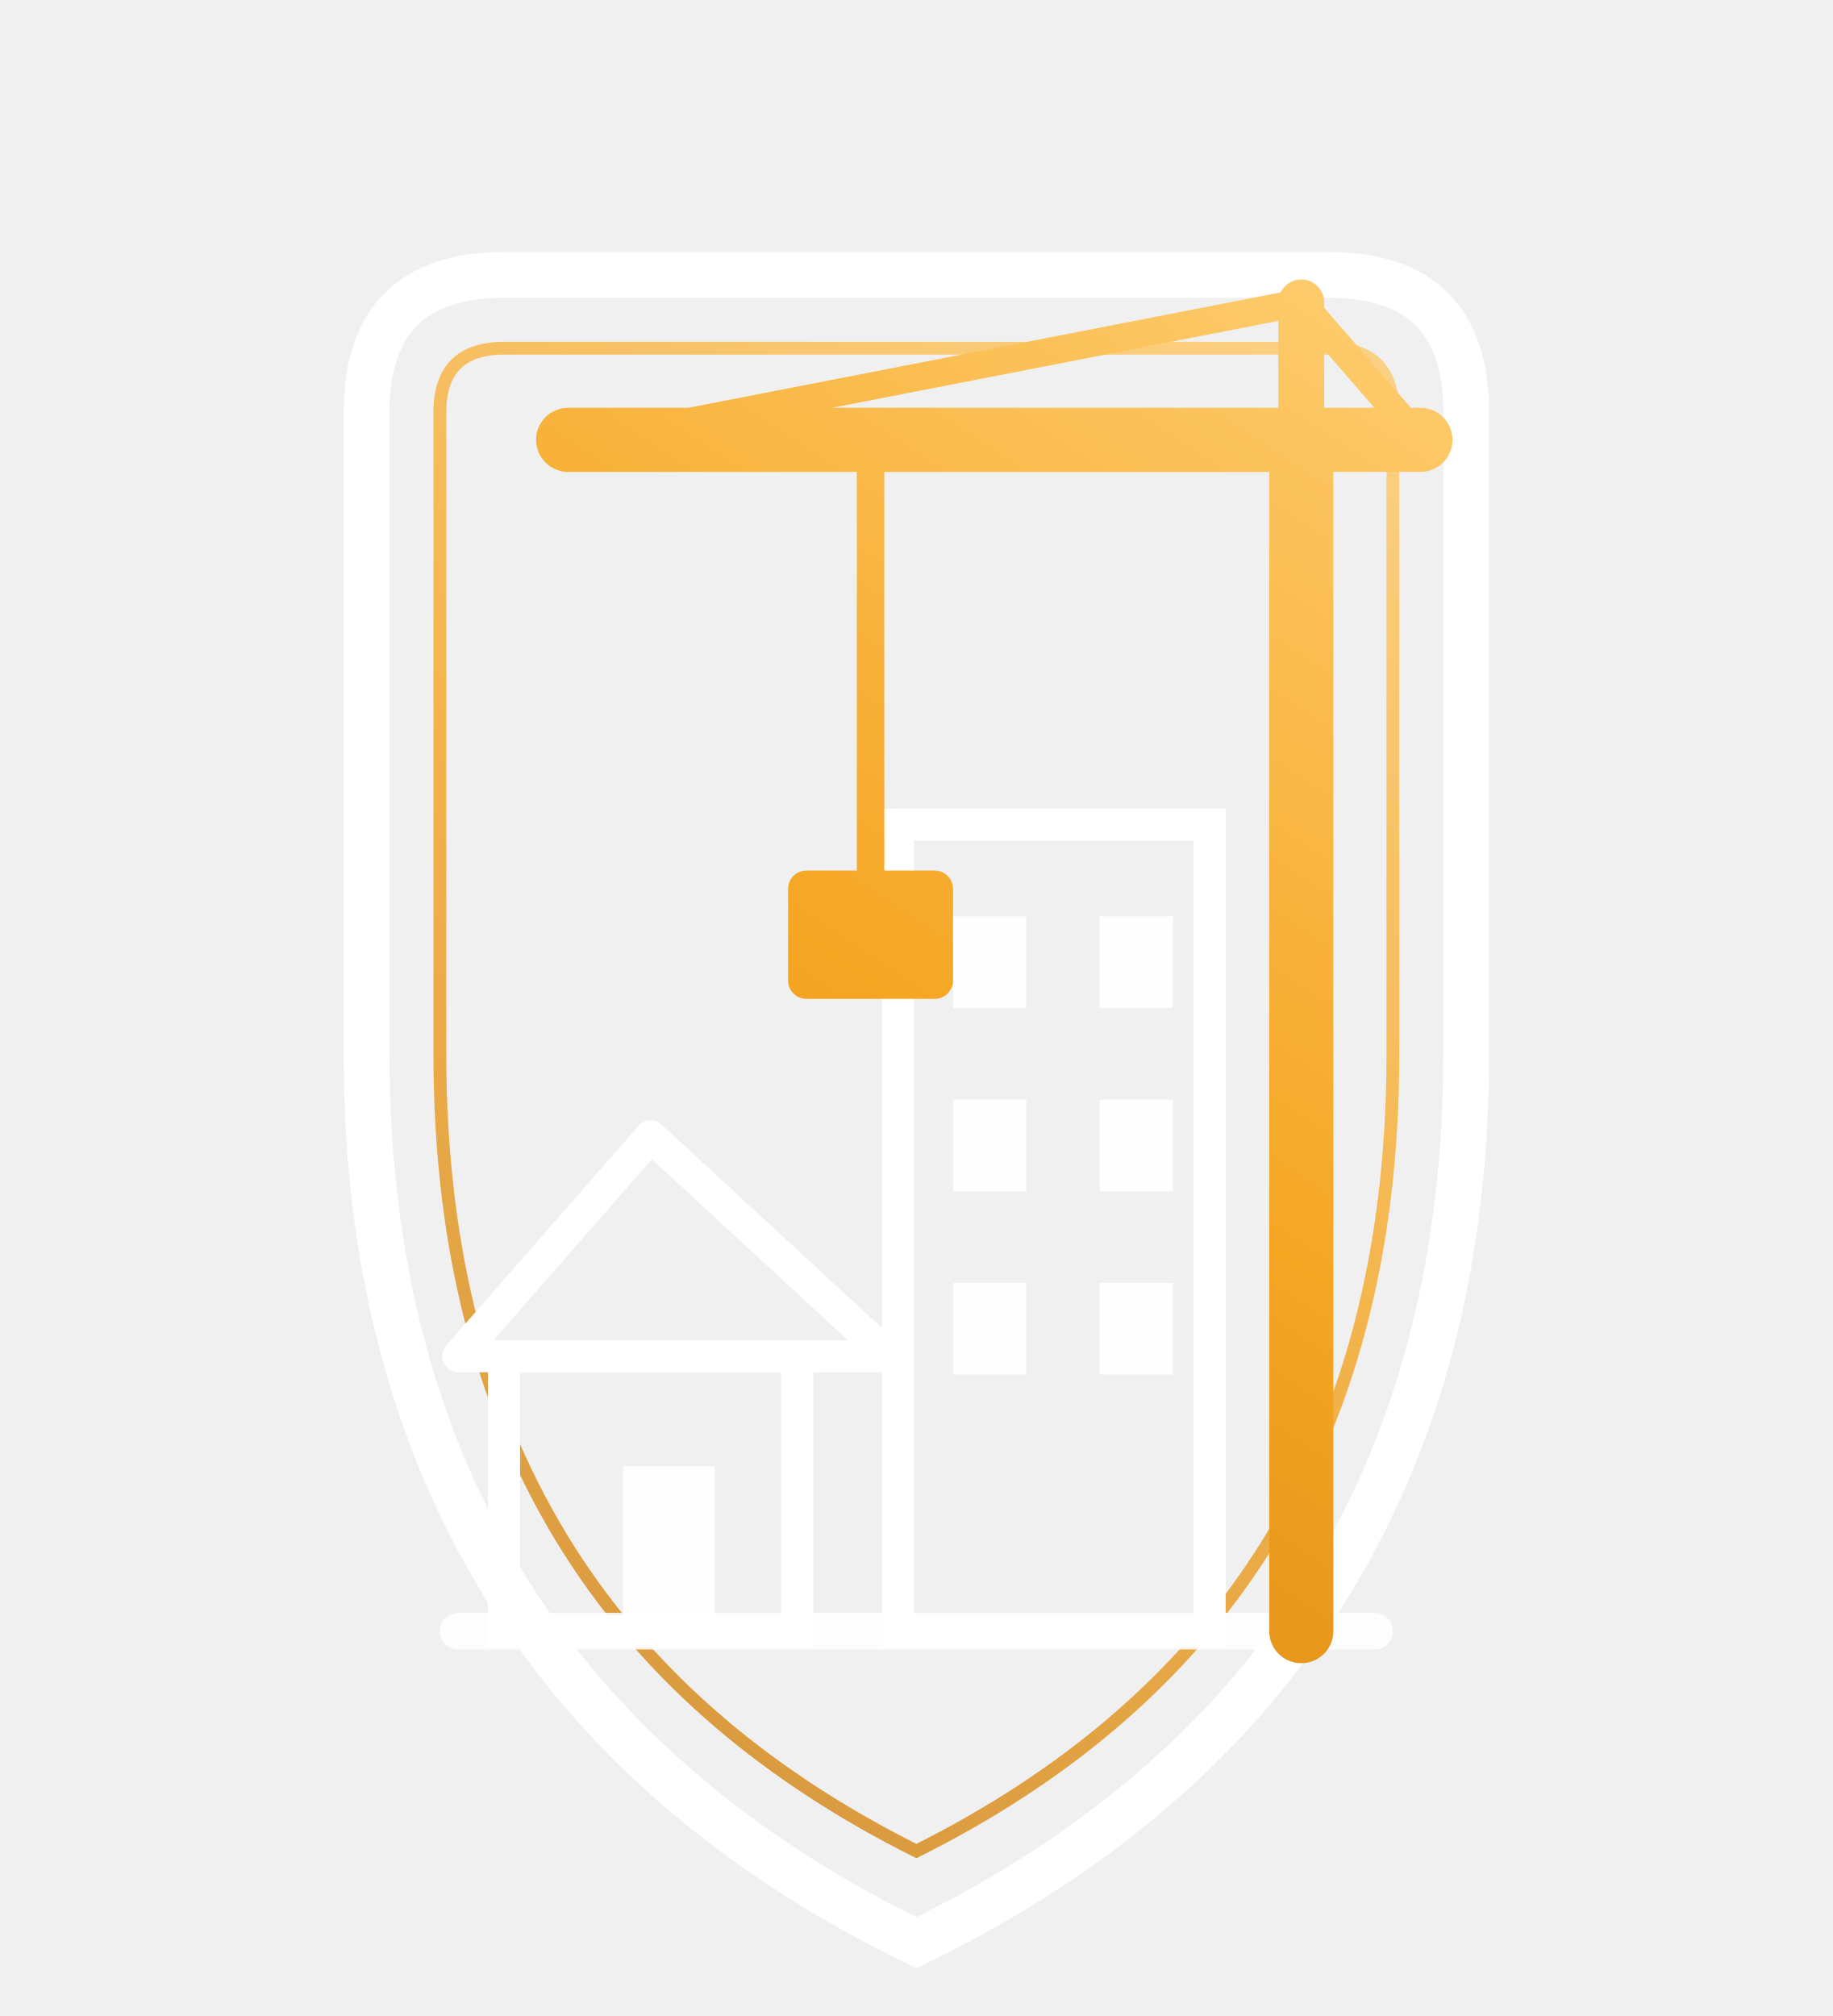
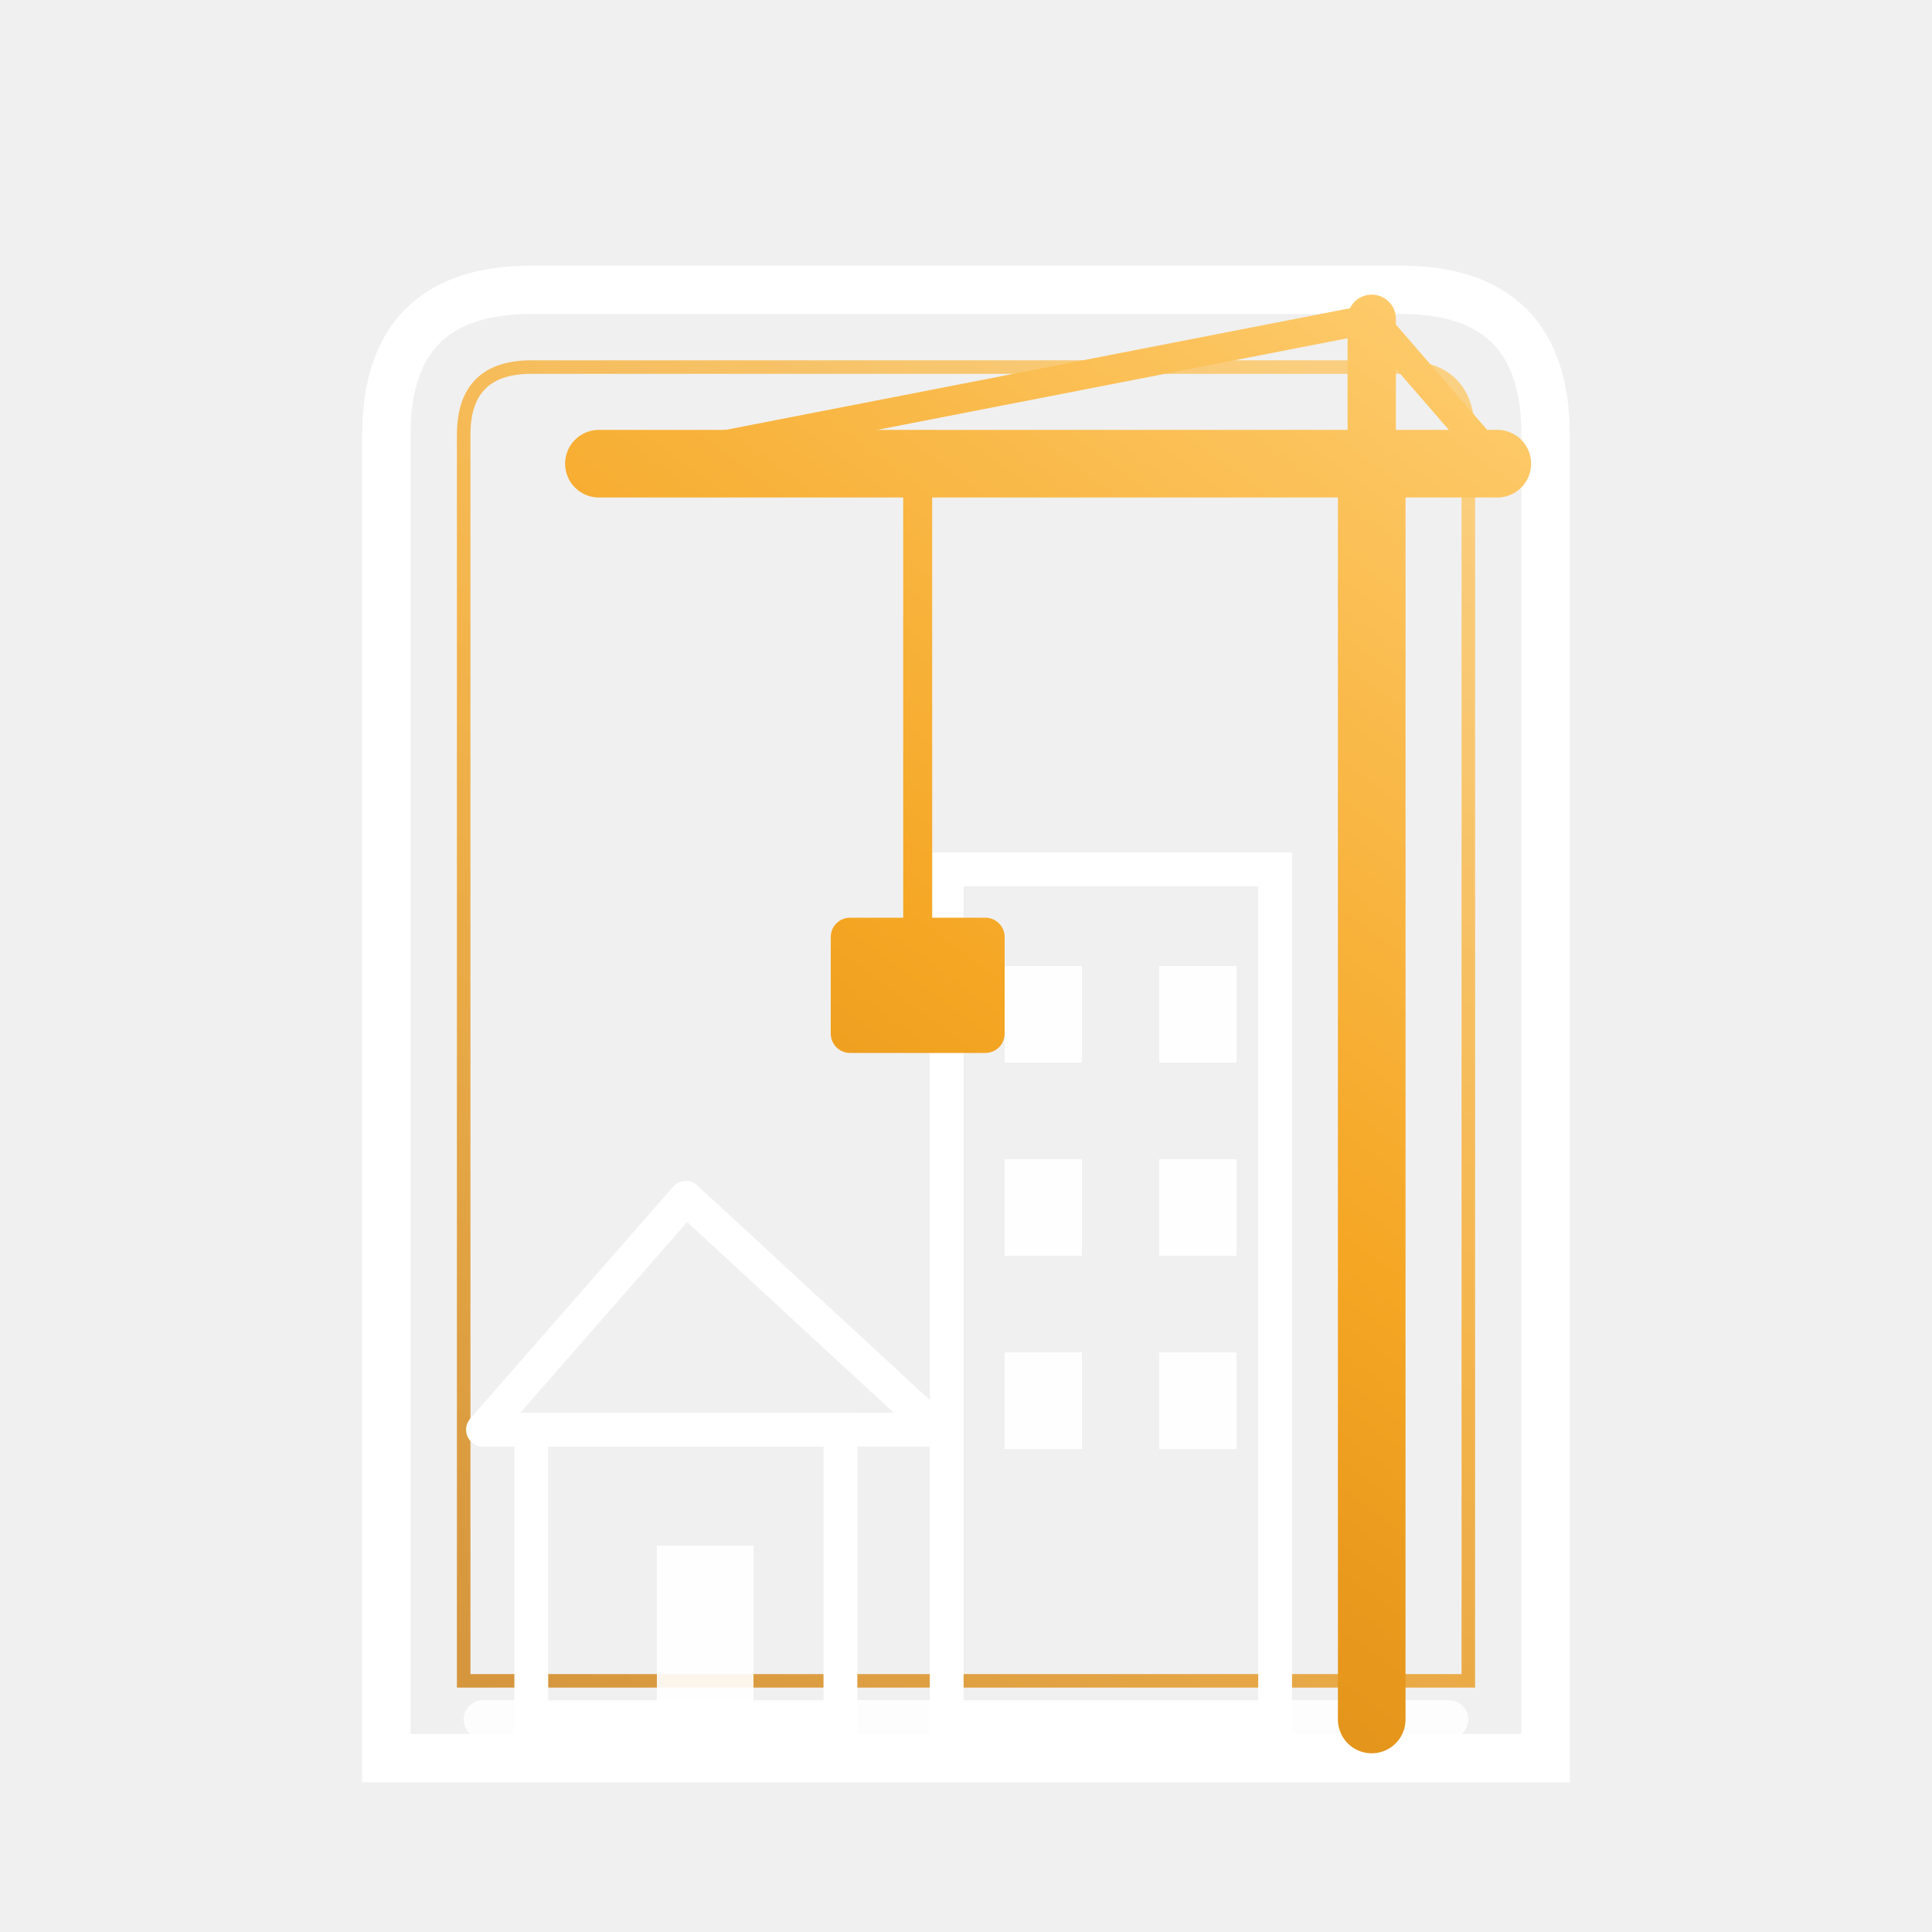
- <svg xmlns="http://www.w3.org/2000/svg" viewBox="0 0 200 220">
+ <svg xmlns="http://www.w3.org/2000/svg" viewBox="0 0 200 200">
  <defs>
-     <linearGradient id="goldw" gradientUnits="userSpaceOnUse" x1="40" y1="200" x2="160" y2="20">
+     <linearGradient id="goldw" gradientUnits="userSpaceOnUse" x1="40" y1="182" x2="160" y2="20">
      <stop offset="0%" stop-color="#c97a0e" />
      <stop offset="50%" stop-color="#f5a623" />
      <stop offset="100%" stop-color="#ffd27a" />
    </linearGradient>
  </defs>
-   <path d="M55,30 Q40,30 40,45 L40,115 C40,165 65,195 100,212 C135,195 160,165 160,115 L160,45 Q160,30 145,30 Z" fill="none" stroke="#ffffff" stroke-width="5" />
-   <path d="M55,38 Q48,38 48,45 L48,115 C48,159 68,186 100,202 C132,186 152,159 152,115 L152,45 Q152,38 145,38 Z" fill="none" stroke="url(#goldw)" stroke-width="1.4" opacity="0.8" />
+   <path d="M55,30 Q40,30 40,45 L40,182 L160,182 L160,45 Q160,30 145,30 Z" fill="none" stroke="#ffffff" stroke-width="5" />
+   <path d="M55,38 Q48,38 48,45 L48,174 L152,174 L152,45 Q152,38 145,38 Z" fill="none" stroke="url(#goldw)" stroke-width="1.4" opacity="0.8" />
  <line x1="50" y1="178" x2="150" y2="178" stroke="#ffffff" stroke-width="4" stroke-linecap="round" opacity="0.85" />
  <rect x="55" y="148" width="32" height="30" fill="none" stroke="#ffffff" stroke-width="3.5" />
  <path d="M50,148 L97,148 L71,124 Z" fill="none" stroke="#ffffff" stroke-width="3.5" stroke-linejoin="round" />
  <rect x="68" y="160" width="10" height="18" fill="#ffffff" opacity="0.9" />
  <rect x="98" y="90" width="34" height="88" fill="none" stroke="#ffffff" stroke-width="3.5" />
  <g fill="#ffffff" opacity="0.9">
    <rect x="104" y="100" width="8" height="10" />
    <rect x="120" y="100" width="8" height="10" />
    <rect x="104" y="120" width="8" height="10" />
    <rect x="120" y="120" width="8" height="10" />
    <rect x="104" y="140" width="8" height="10" />
    <rect x="120" y="140" width="8" height="10" />
  </g>
  <line x1="142" y1="178" x2="142" y2="48" stroke="url(#goldw)" stroke-width="7" stroke-linecap="round" />
  <line x1="62" y1="48" x2="155" y2="48" stroke="url(#goldw)" stroke-width="7" stroke-linecap="round" />
  <line x1="142" y1="48" x2="142" y2="33" stroke="url(#goldw)" stroke-width="5" stroke-linecap="round" />
  <path d="M142,33 L65,48 M142,33 L155,48" fill="none" stroke="url(#goldw)" stroke-width="3" stroke-linecap="round" />
  <line x1="95" y1="48" x2="95" y2="95" stroke="url(#goldw)" stroke-width="3" stroke-linecap="round" />
  <rect x="86" y="95" width="18" height="14" rx="2" fill="url(#goldw)" />
</svg>
